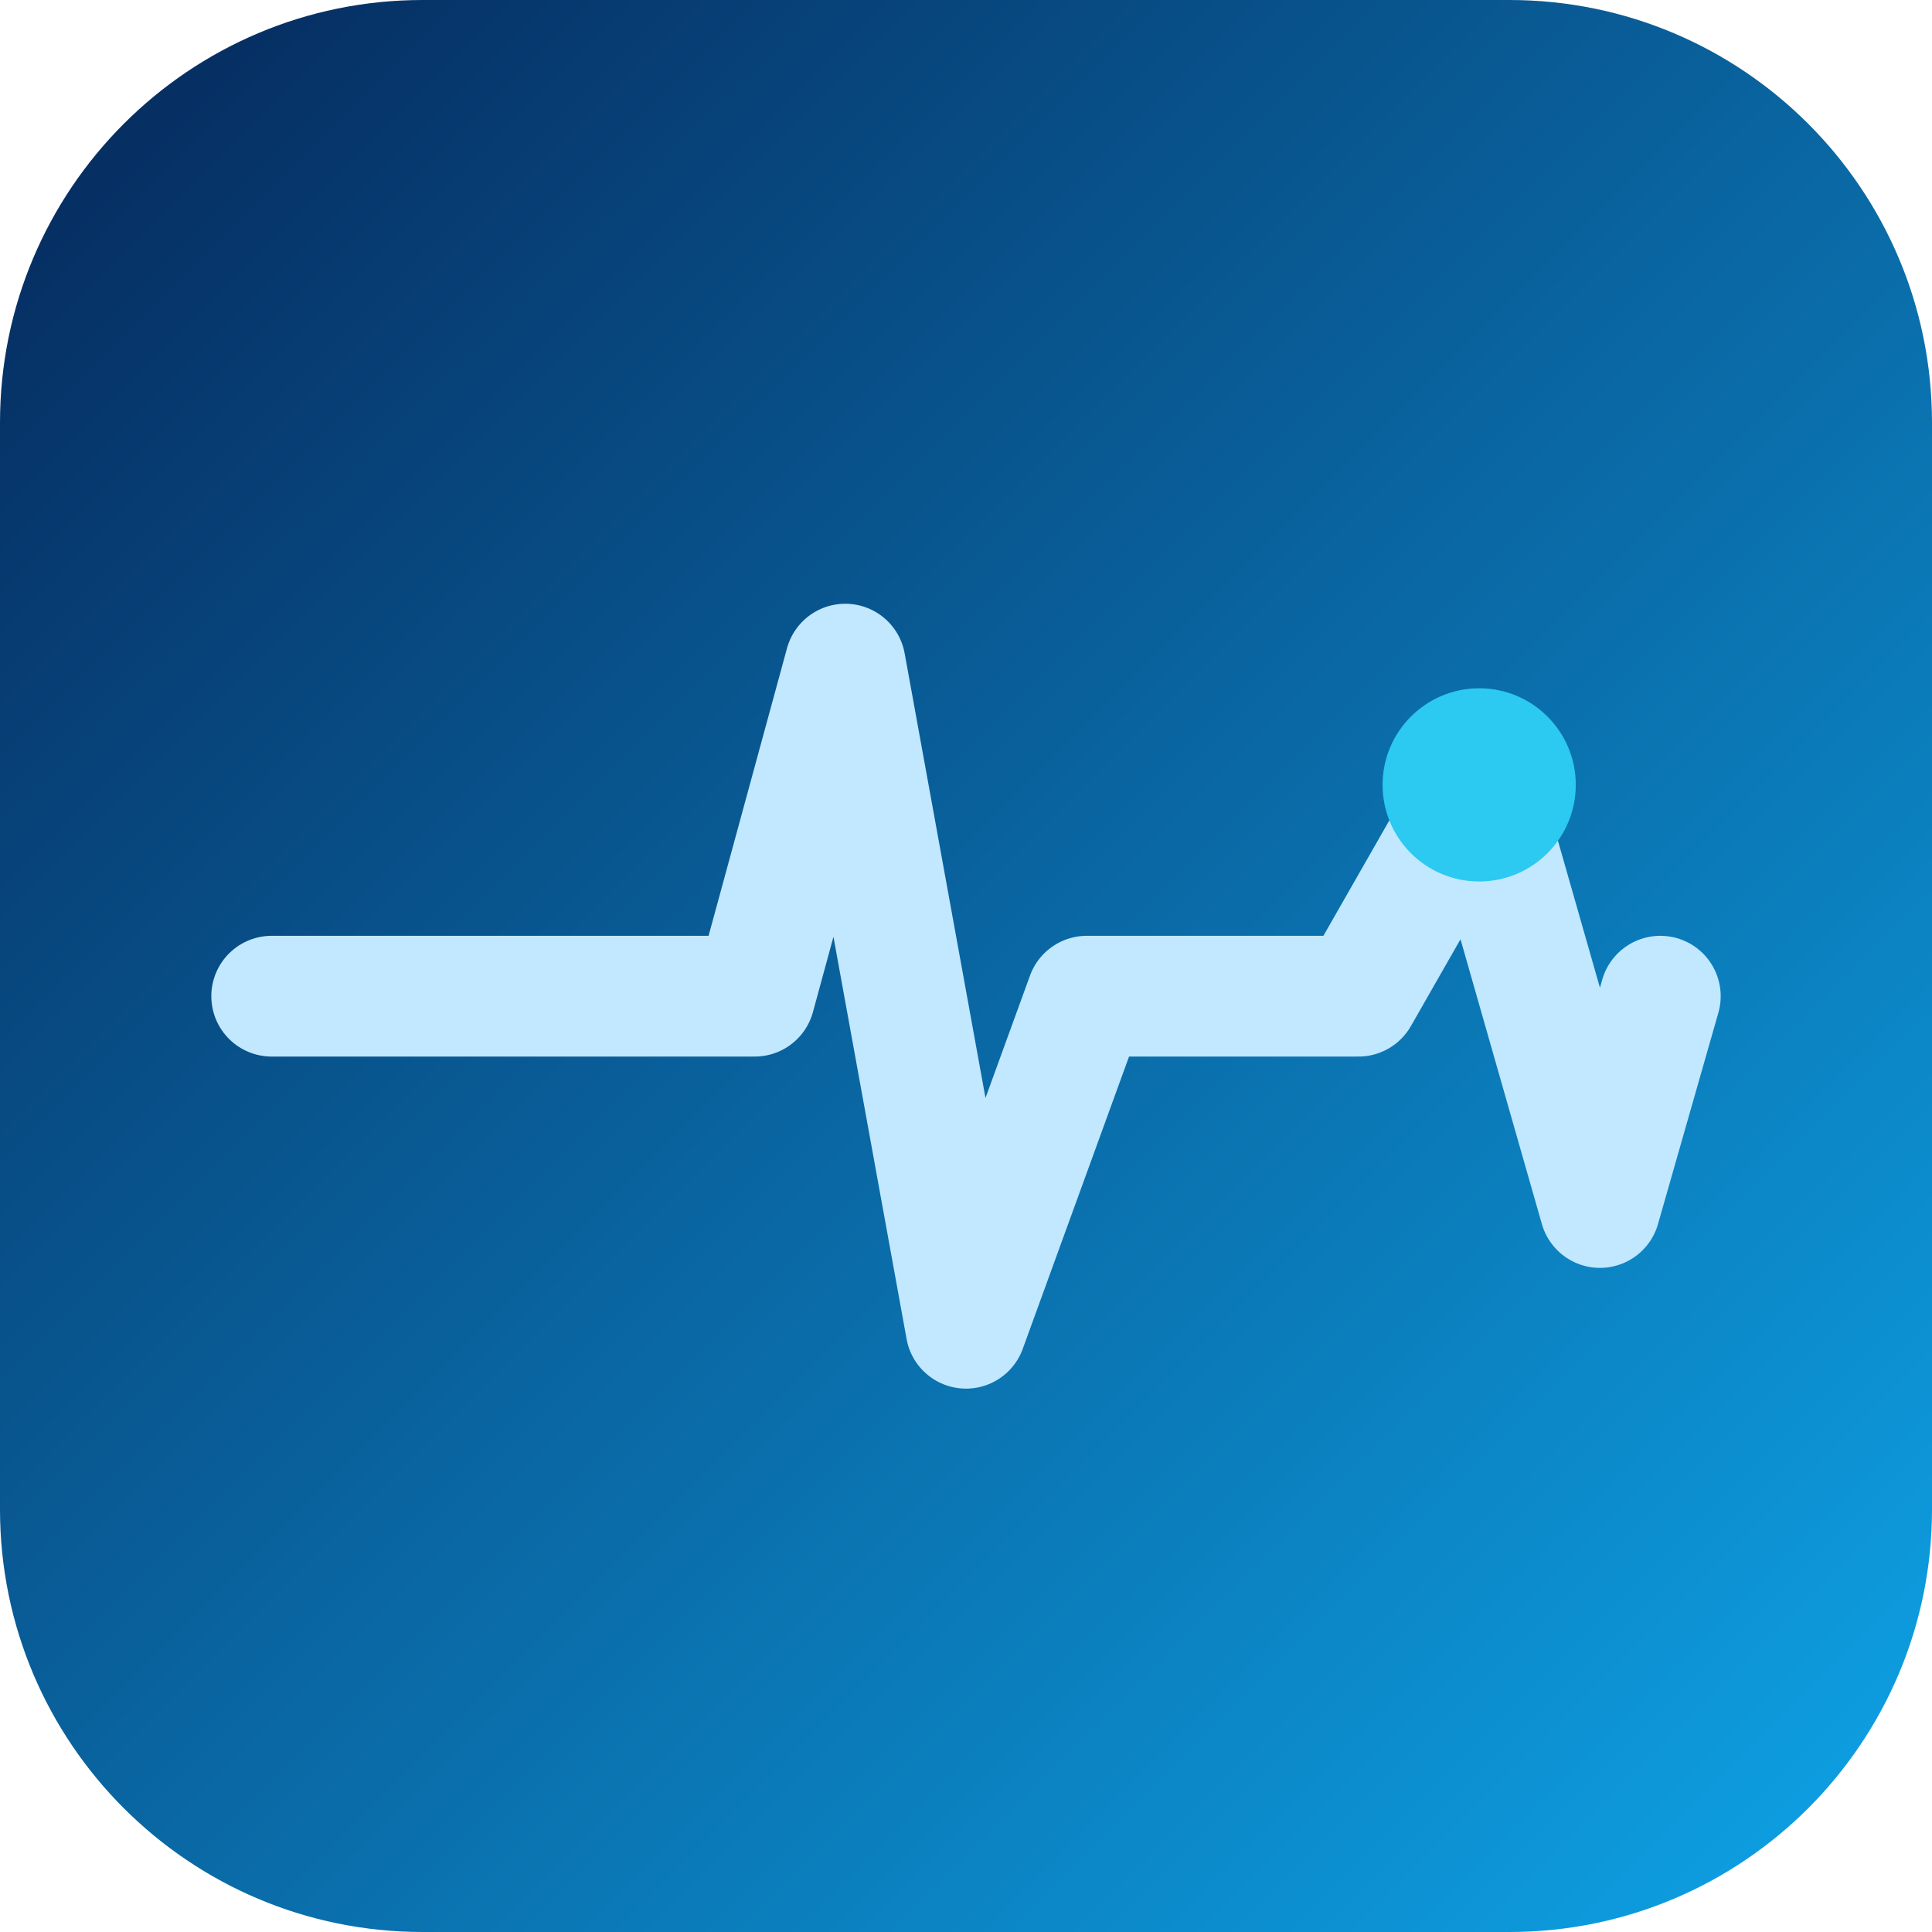
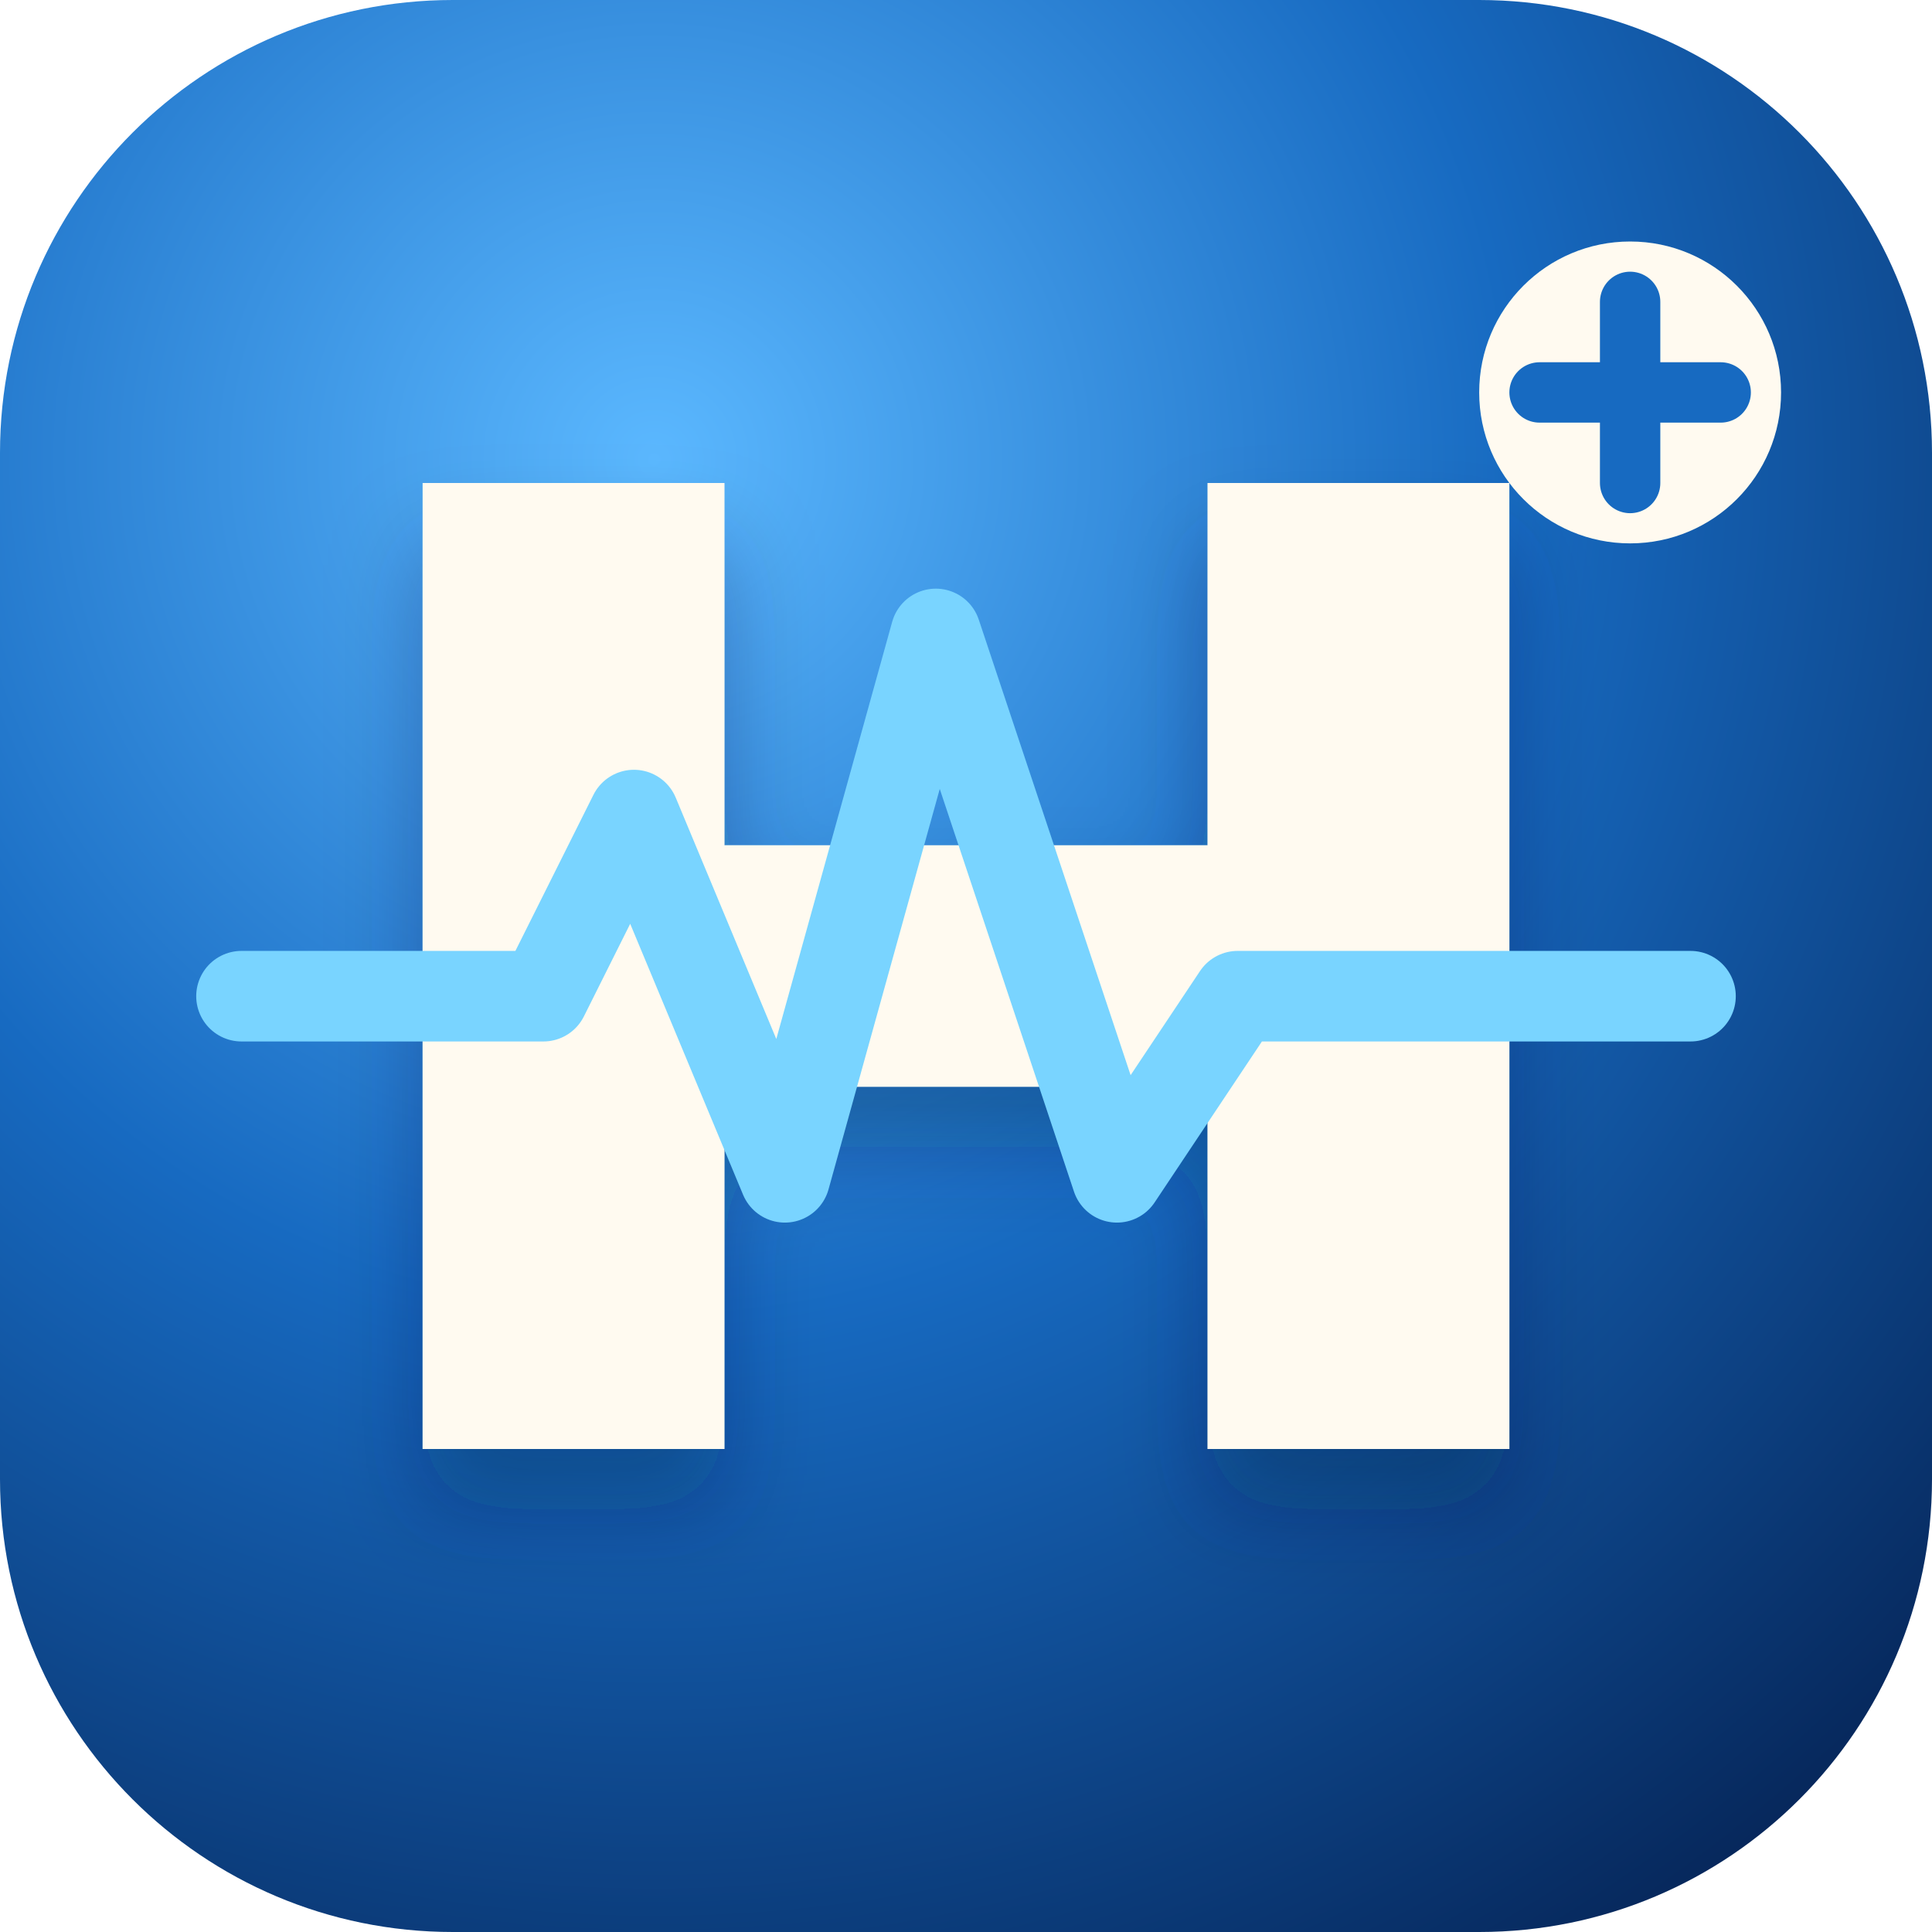
- <svg xmlns="http://www.w3.org/2000/svg" viewBox="0 0 64 64" role="img" aria-label="HMS Hospital">
+ <svg xmlns="http://www.w3.org/2000/svg" viewBox="0 0 64 64" role="img" aria-label="HMS ERP">
  <defs>
-     <linearGradient id="g" x1="0" y1="0" x2="1" y2="1">
-       <stop stop-color="#052659" />
-       <stop offset="1" stop-color="#0ea5e9" />
-     </linearGradient>
+     <radialGradient id="bg" cx="34%" cy="24%" r="92%">
+       <stop stop-color="#5bb8ff" />
+       <stop offset="0.48" stop-color="#176ac1" />
+       <stop offset="1" stop-color="#062659" />
+     </radialGradient>
+     <filter id="shadow" x="-20%" y="-20%" width="140%" height="150%">
+       <feDropShadow dx="0" dy="2" stdDeviation="1.5" flood-color="#001a3d" flood-opacity=".3" />
+     </filter>
  </defs>
-   <rect width="64" height="64" rx="14" fill="url(#g)" />
-   <polyline points="9,33 21,33 25,33 28,22 32,44 36,33 45,33 49,26 53,40 55,33" fill="none" stroke="#C1E8FF" stroke-width="4" stroke-linecap="round" stroke-linejoin="round" />
-   <circle cx="49" cy="26" r="3.2" fill="#2CC9F0" />
+   <rect width="64" height="64" rx="15" fill="url(#bg)" />
+   <path d="M14 16h10v12h16V16h10v32H40V36H24v12H14z" fill="#fffaf0" filter="url(#shadow)" />
+   <path d="M8 33h10l3-6 5 12 5-18 6 18 4-6h15" fill="none" stroke="#79d4ff" stroke-width="3" stroke-linecap="round" stroke-linejoin="round" />
+   <circle cx="54" cy="13" r="5" fill="#fffaf0" />
+   <path d="M54 10v6M51 13h6" stroke="#176ac1" stroke-width="2" stroke-linecap="round" />
</svg>
